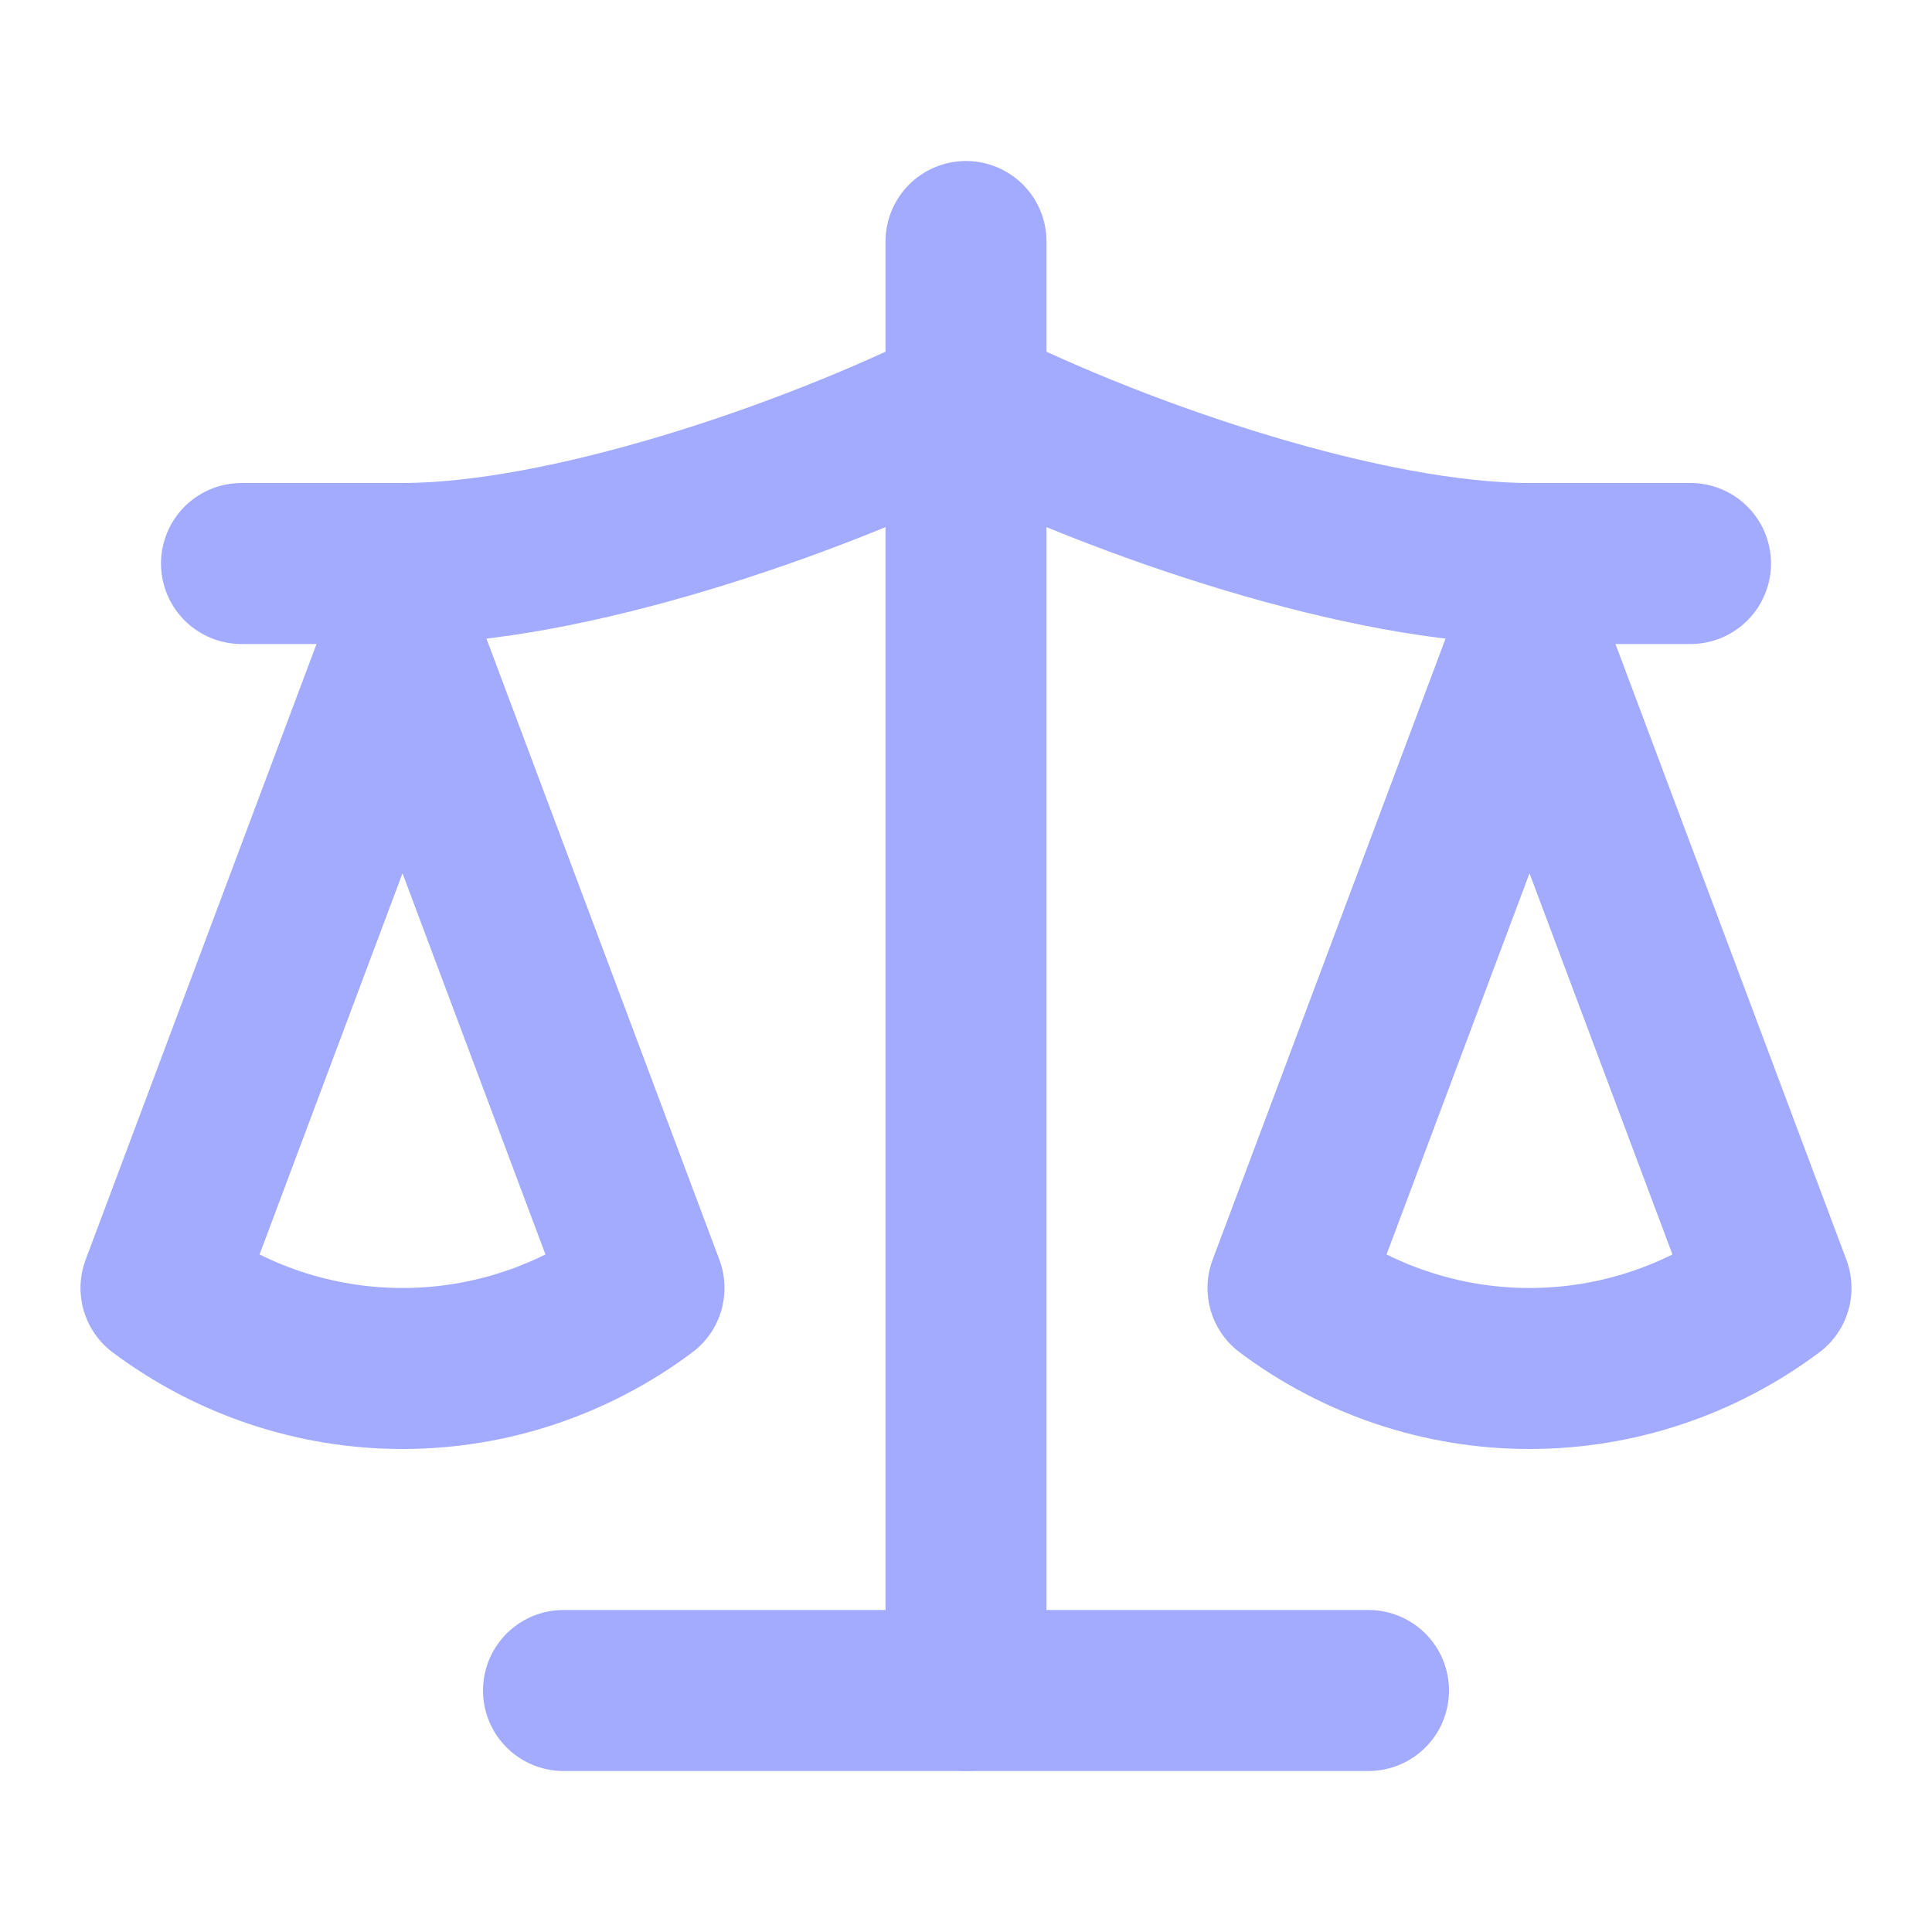
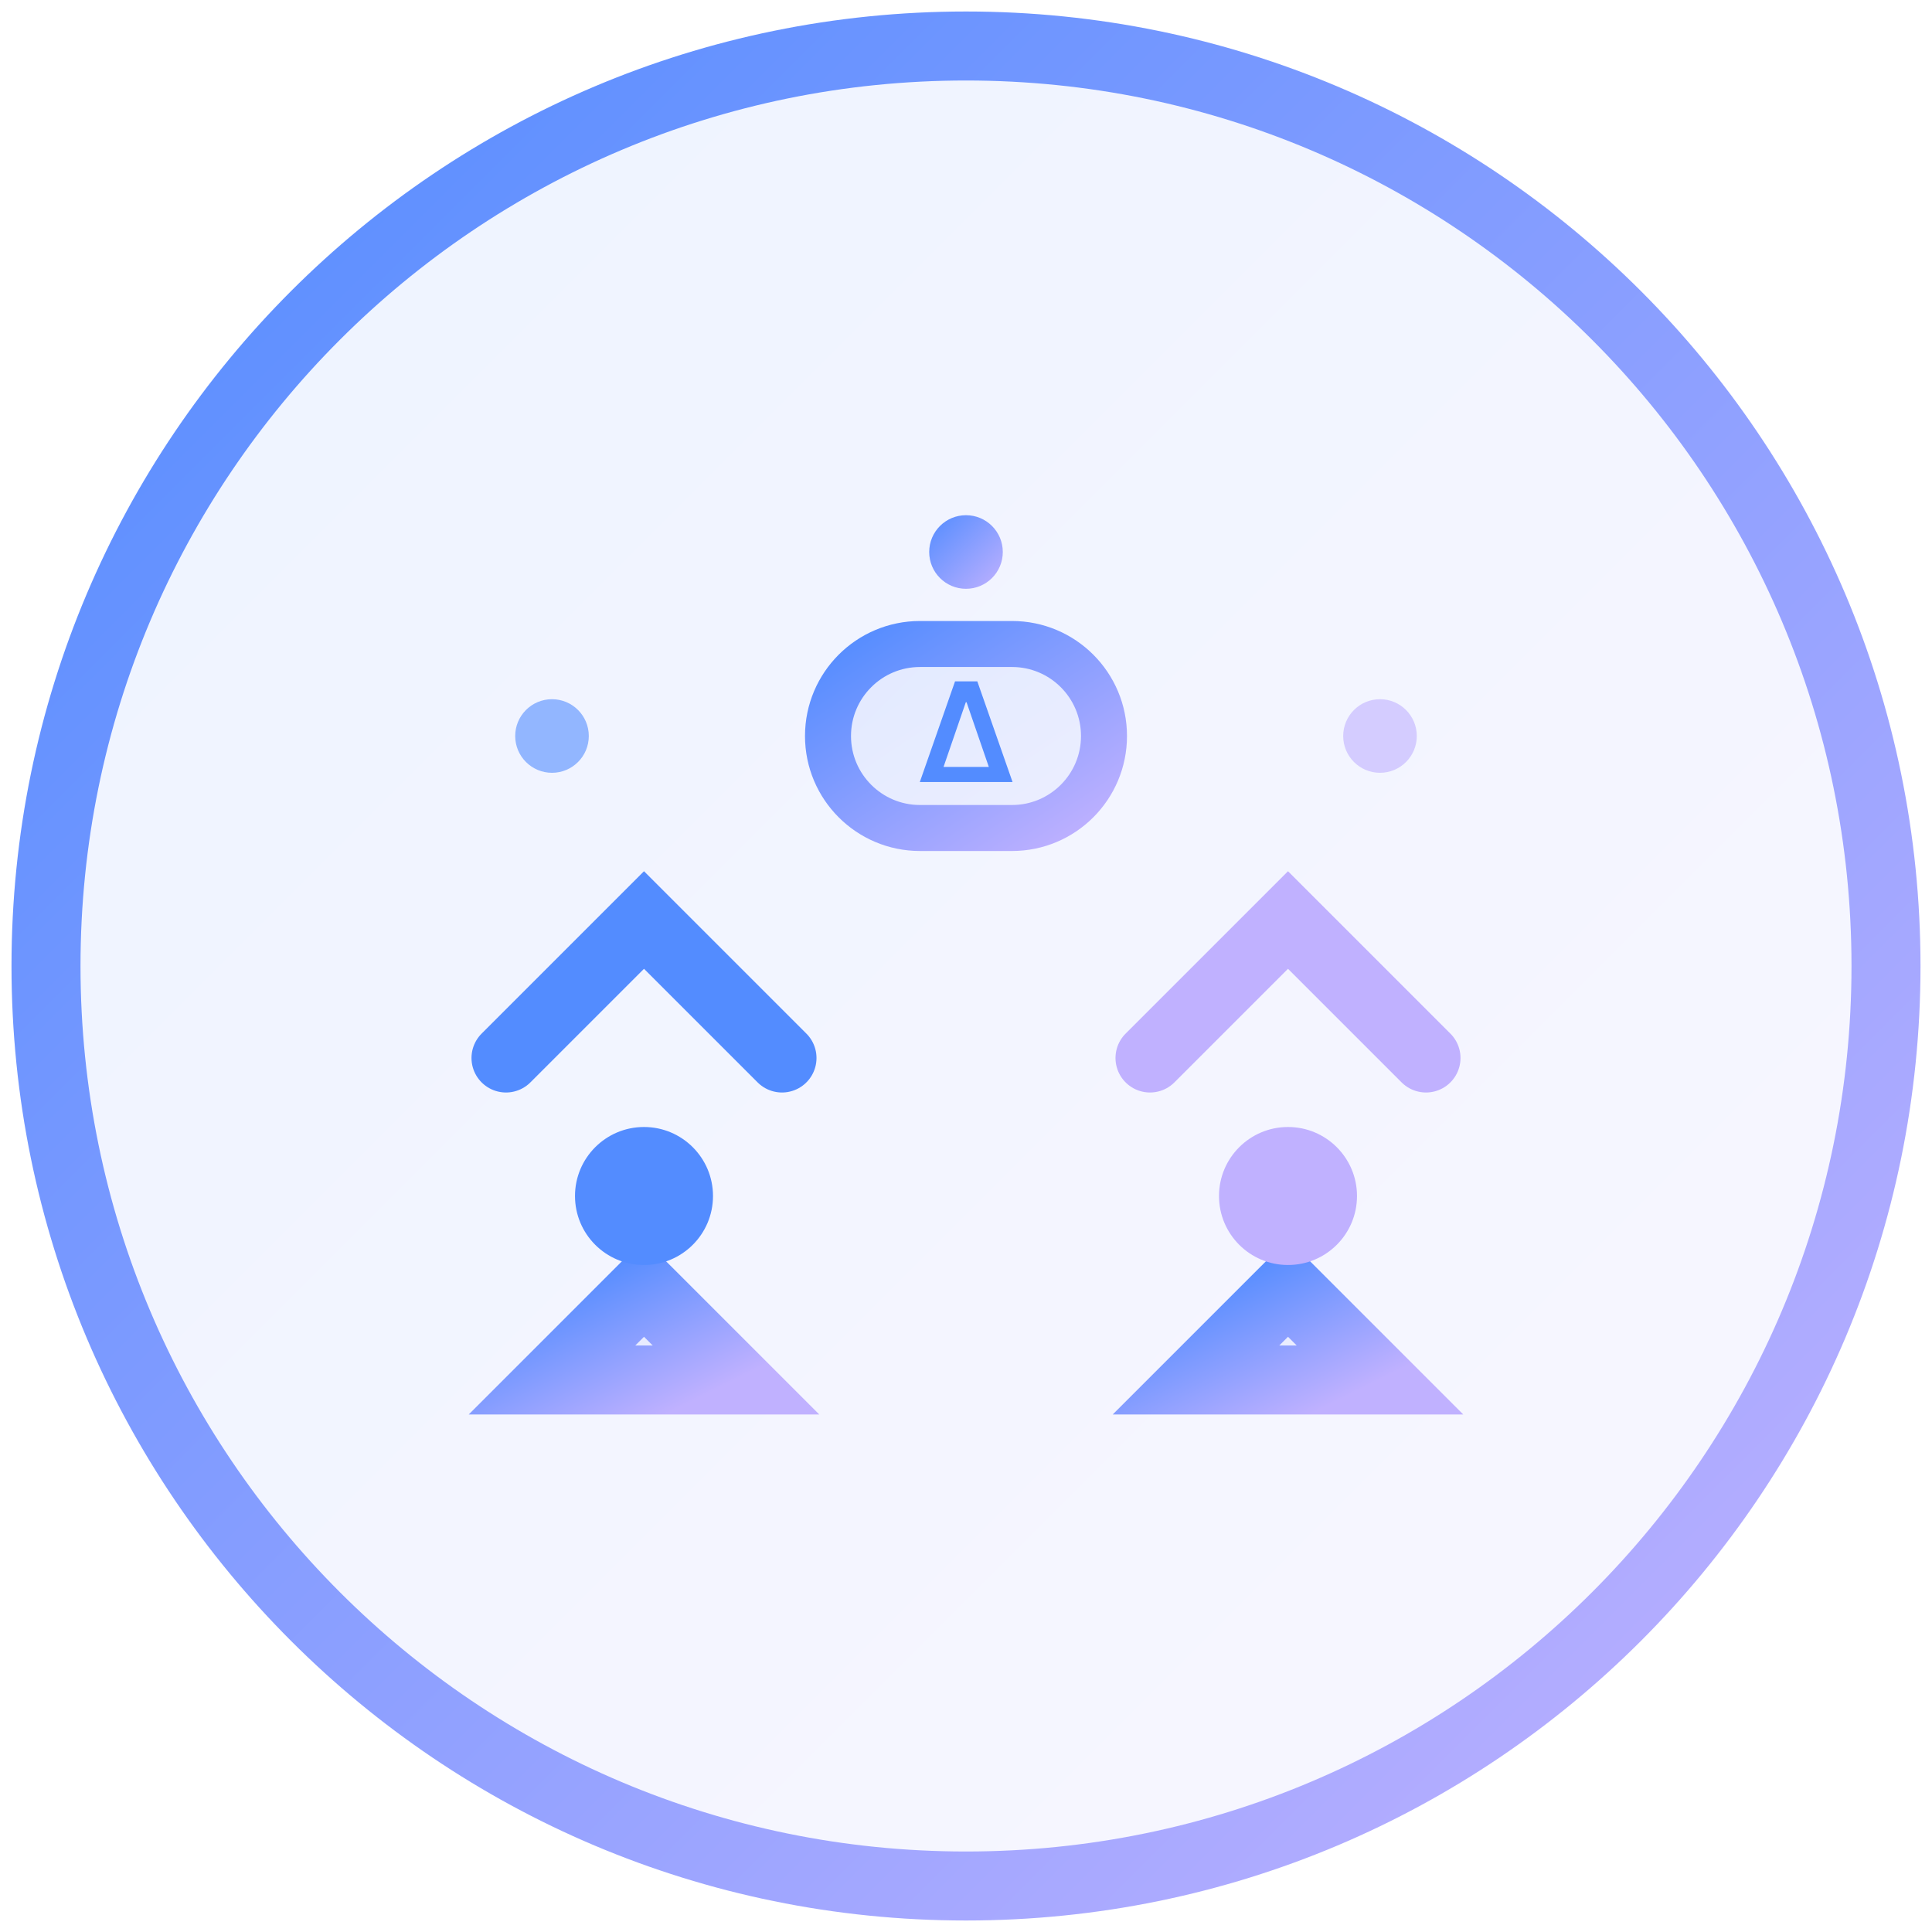
- <svg xmlns="http://www.w3.org/2000/svg" class="lucide lucide-scale" width="24" height="24" viewBox="0 0 24 24" fill="none" stroke="#A2ABFF" stroke-width="2" stroke-linecap="round" stroke-linejoin="round">
-   <path d="m16 16 3-8 3 8c-.87.65-1.92 1-3 1s-2.13-.35-3-1Z" />
-   <path d="m2 16 3-8 3 8c-.87.65-1.92 1-3 1s-2.13-.35-3-1Z" />
-   <path d="M7 21h10" />
-   <path d="M12 3v18" />
-   <path d="M3 7h2c2 0 5-1 7-2 2 1 5 2 7 2h2" />
+ <svg xmlns="http://www.w3.org/2000/svg" width="42" height="42" viewBox="0 0 42 42" fill="none">
+   <defs>
+     <linearGradient id="smartarbGradient" x1="0%" y1="0%" x2="100%" y2="100%">
+       <stop offset="0%" style="stop-color:#538CFF;stop-opacity:0.1" />
+       <stop offset="100%" style="stop-color:#C0B1FF;stop-opacity:0.1" />
+     </linearGradient>
+     <linearGradient id="smartarbStroke" x1="0%" y1="0%" x2="100%" y2="100%">
+       <stop offset="0%" style="stop-color:#538CFF" />
+       <stop offset="100%" style="stop-color:#C0B1FF" />
+     </linearGradient>
+   </defs>
+   <circle cx="21" cy="21" r="20" fill="url(#smartarbGradient)" stroke="url(#smartarbStroke)" stroke-width="1.5" />
+   <g transform="translate(8, 8)">
+     <line x1="13" y1="20" x2="13" y2="24" stroke="url(#smartarbStroke)" stroke-width="2" stroke-linecap="round" />
+     <line x1="6" y1="20" x2="20" y2="20" stroke="url(#smartarbStroke)" stroke-width="2" stroke-linecap="round" />
+     <path d="M6 20 L4 22 L8 22 Z" fill="url(#smartarbGradient)" stroke="url(#smartarbStroke)" stroke-width="1.5" />
+     <path d="M20 20 L18 22 L22 22 Z" fill="url(#smartarbGradient)" stroke="url(#smartarbStroke)" stroke-width="1.5" />
+     <line x1="6" y1="20" x2="6" y2="22" stroke="url(#smartarbStroke)" stroke-width="1.5" />
+     <line x1="20" y1="20" x2="20" y2="22" stroke="url(#smartarbStroke)" stroke-width="1.5" />
+     <circle cx="6" cy="18" r="1.5" fill="#538CFF" />
+     <circle cx="20" cy="18" r="1.5" fill="#C0B1FF" />
+     <path d="M3 15 L6 12 L9 15" stroke="#538CFF" stroke-width="1.5" fill="none" stroke-linecap="round" />
+     <path d="M17 15 L20 12 L23 15" stroke="#C0B1FF" stroke-width="1.5" fill="none" stroke-linecap="round" />
+     <rect x="10" y="6" width="6" height="4" rx="2" fill="url(#smartarbGradient)" stroke="url(#smartarbStroke)" stroke-width="1" />
+     <text x="13" y="9" font-family="Inter, sans-serif" font-size="3" font-weight="600" fill="#538CFF" text-anchor="middle">Δ</text>
+     <circle cx="4" cy="8" r="0.8" fill="#538CFF" opacity="0.6" />
+     <circle cx="22" cy="8" r="0.8" fill="#C0B1FF" opacity="0.6" />
+     <circle cx="13" cy="4" r="0.8" fill="url(#smartarbStroke)" />
+   </g>
</svg>
